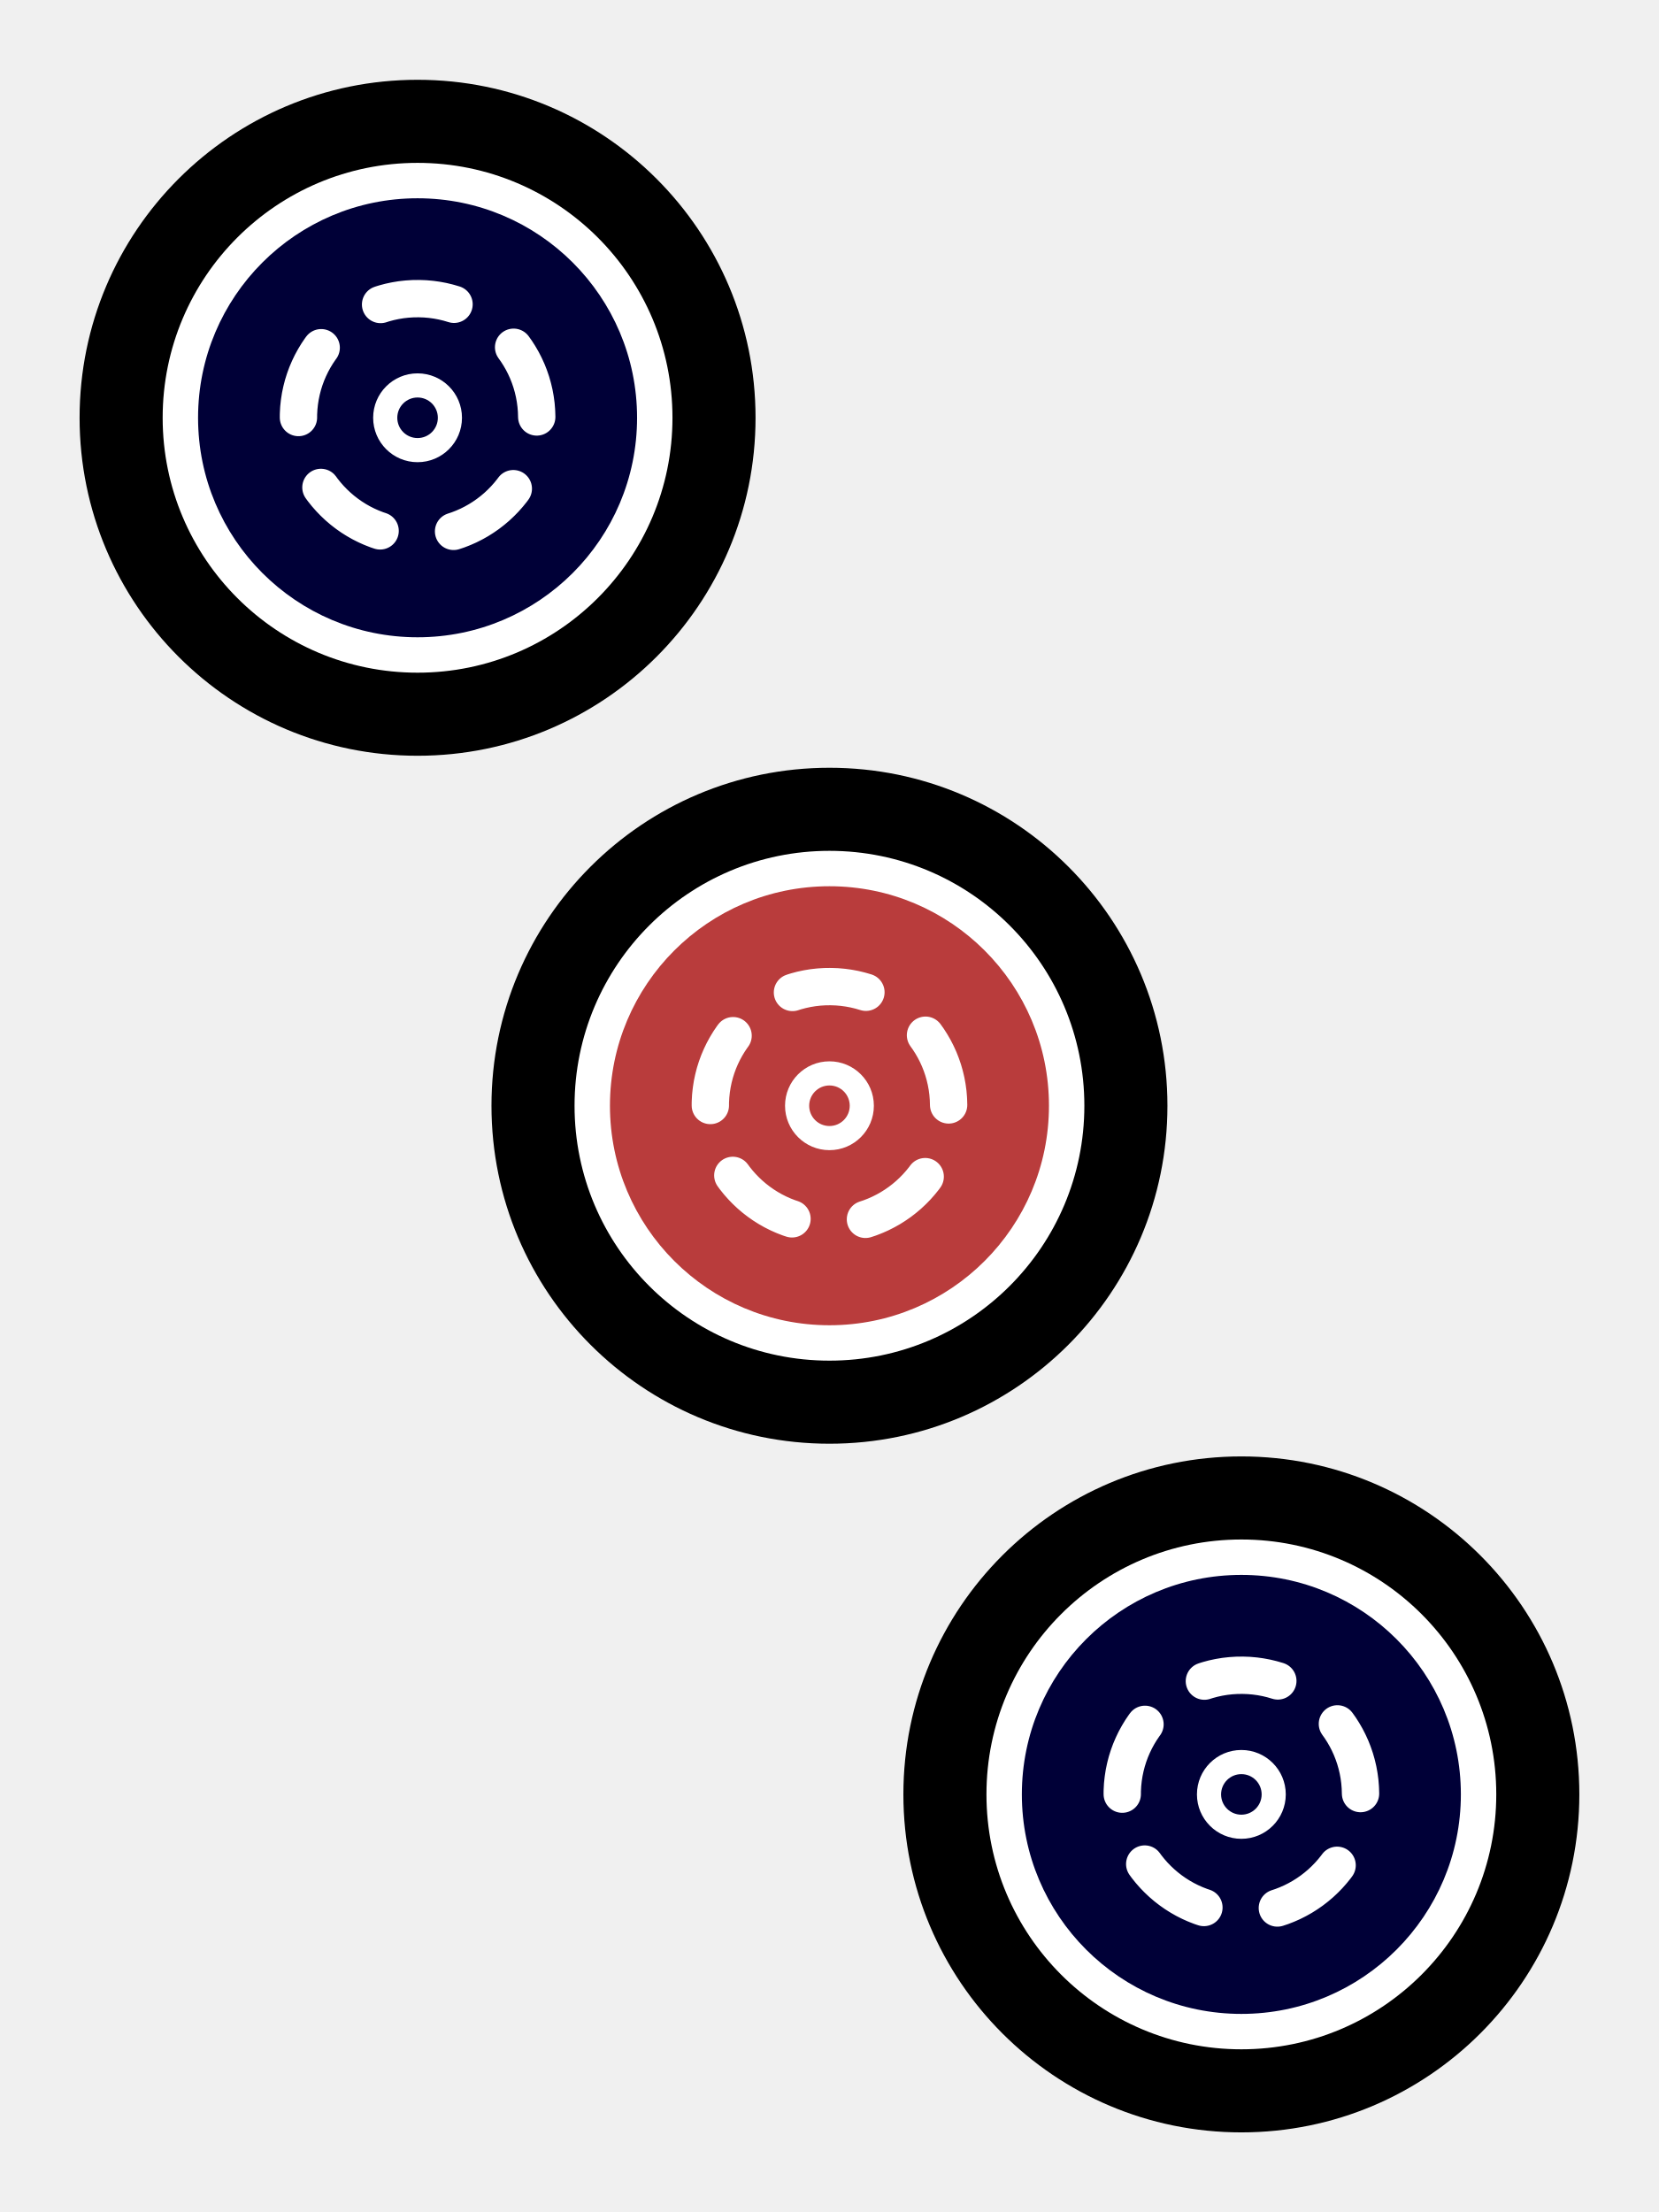
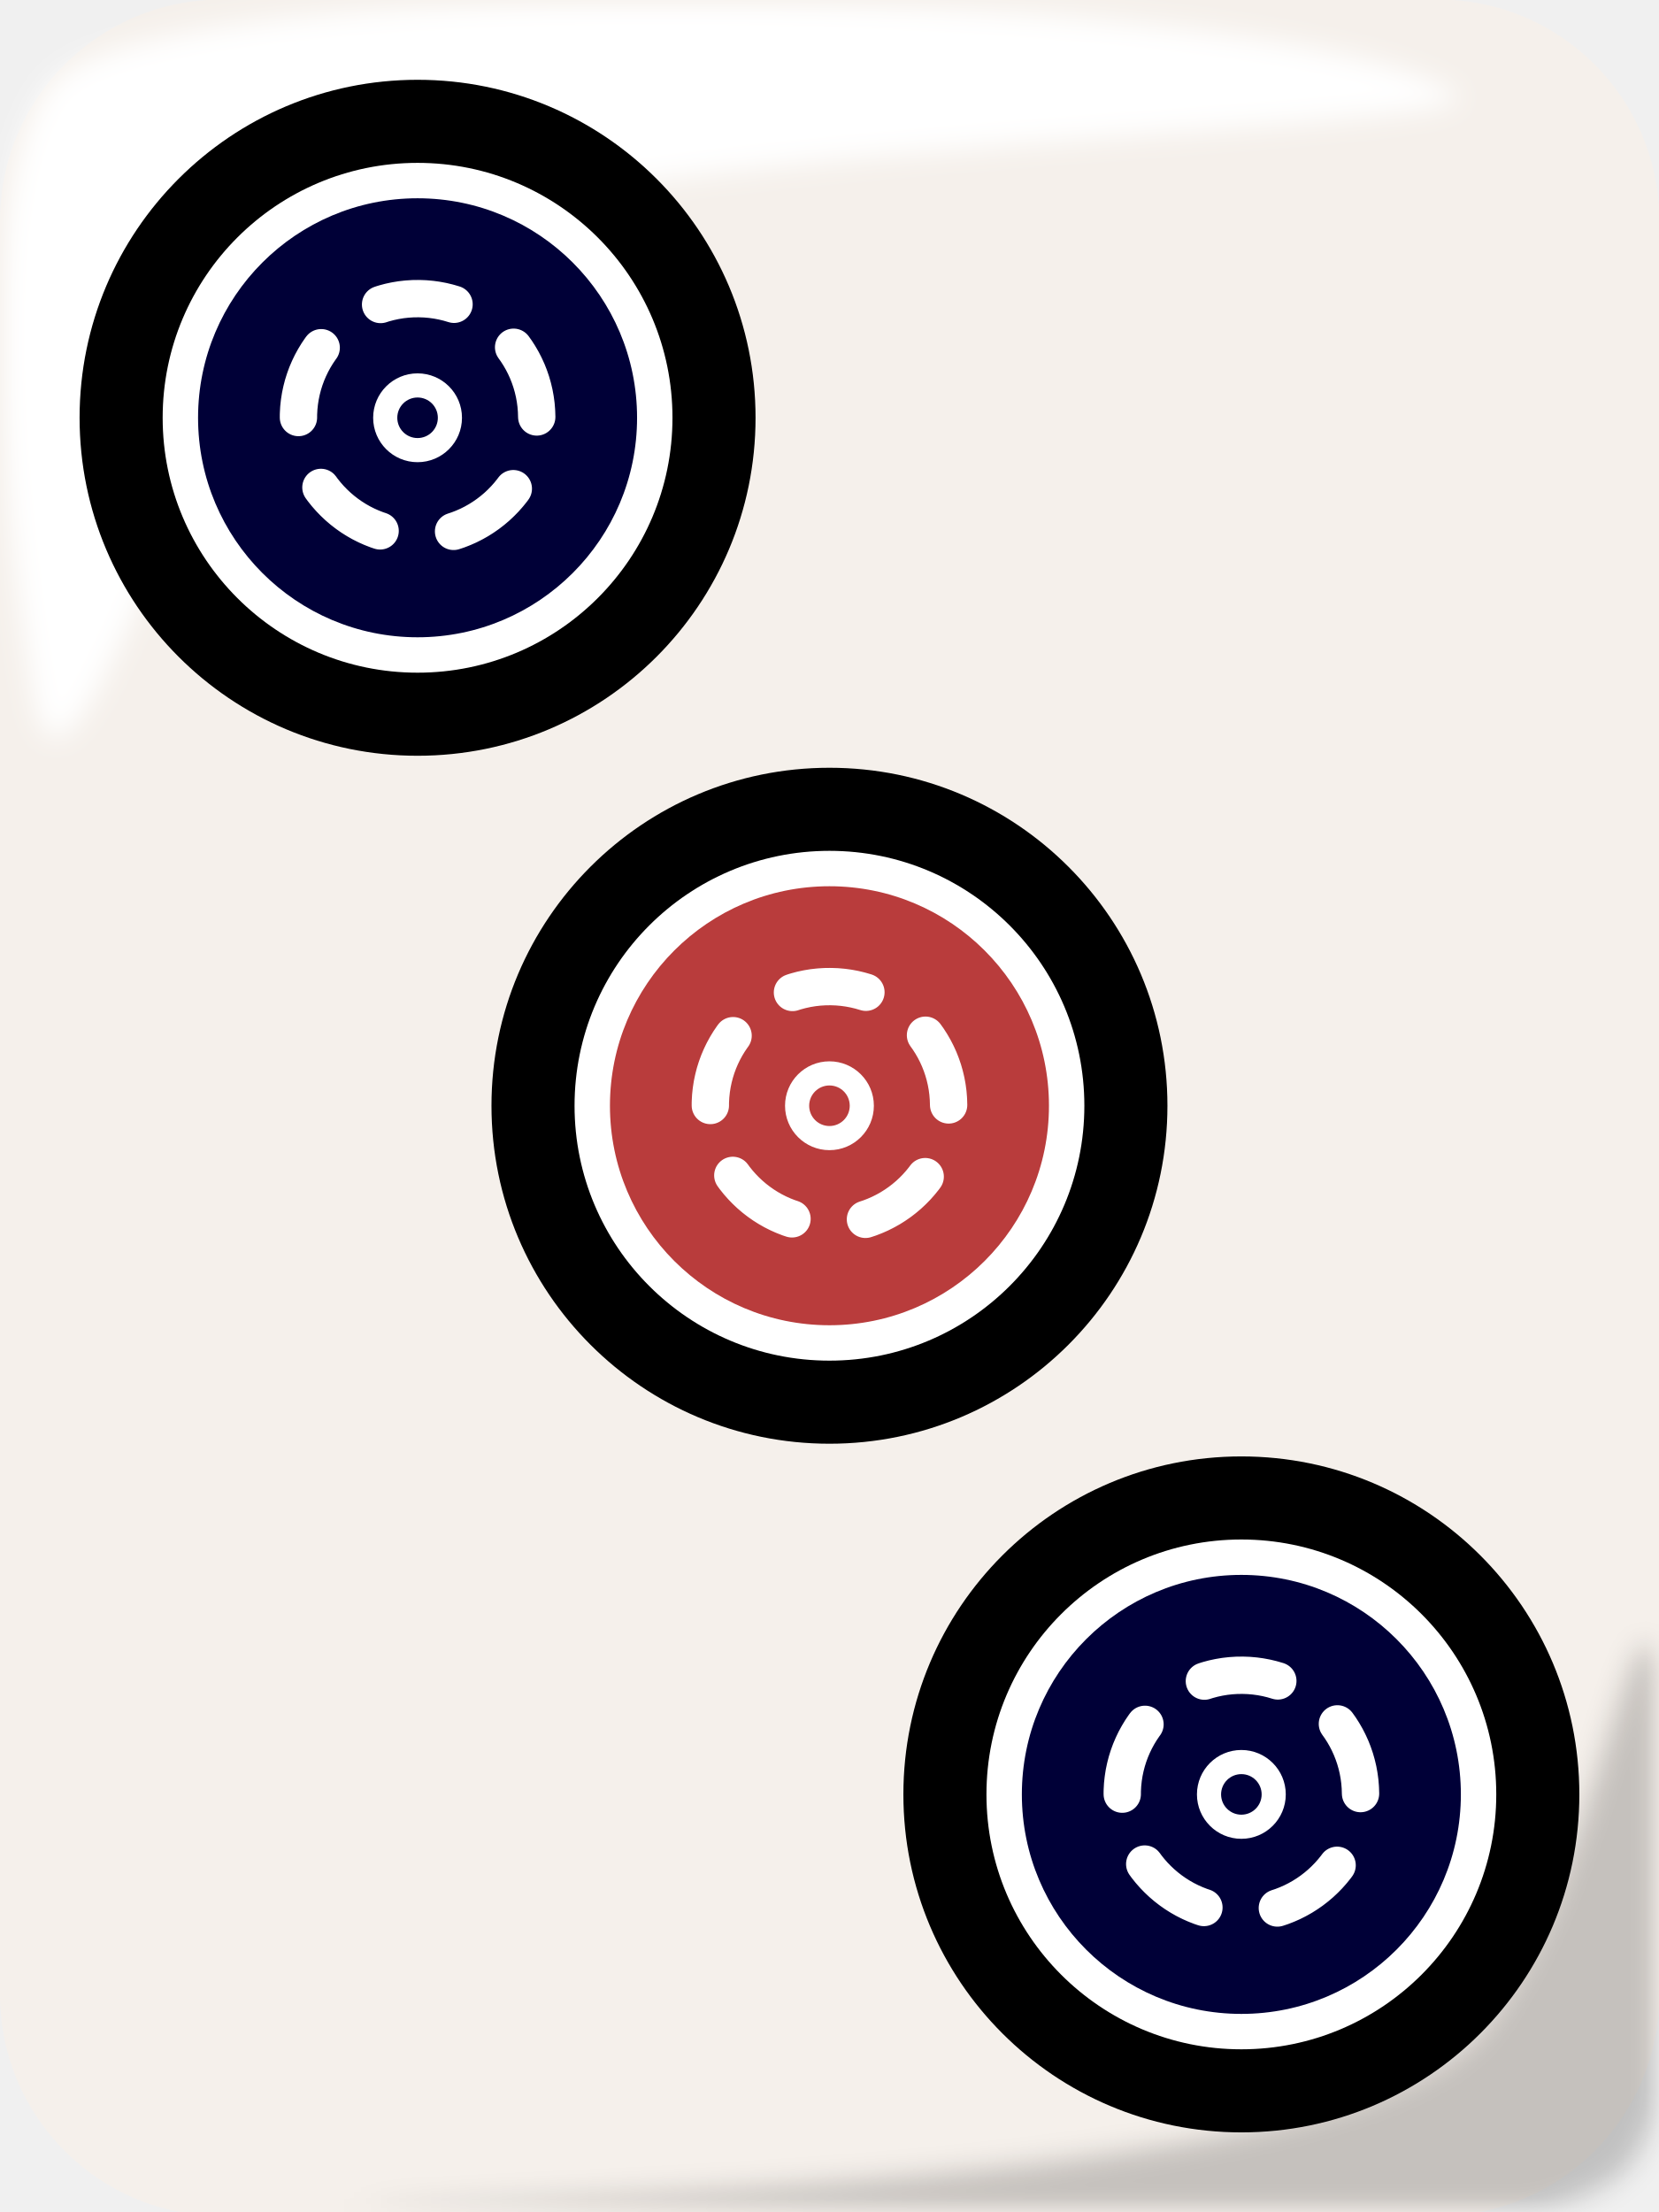
- <svg xmlns="http://www.w3.org/2000/svg" xmlns:ns1="http://www.openswatchbook.org/uri/2009/osb" width="300" height="400" viewBox="0 0 300 400" id="svg2" version="1.1">
+ <svg xmlns="http://www.w3.org/2000/svg" xmlns:ns1="http://www.openswatchbook.org/uri/2009/osb" width="300" height="400" viewBox="0 0 300 400">
+   <g id="layer1">
+     <path id="rect4164" fill="#f5f0eb" stroke="none" d="M 40 -0.079 L 260.059 -0.079 C 282.15 -0.079 300.059 17.83 300.059 39.921 L 300.059 360.699 C 300.059 382.791 282.15 400.699 260.059 400.699 L 40 400.699 C 17.909 400.699 0 382.791 0 360.699 L 0 39.921 C 0 17.83 17.909 -0.079 40 -0.079 Z" />
+     <filter id="filter1" x="0" y="0" width="300" height="400" filterUnits="userSpaceOnUse" primitiveUnits="userSpaceOnUse" color-interpolation-filters="sRGB">
+       <feGaussianBlur stdDeviation="2.51" />
+     </filter>
+     <path id="path4166" fill="#ffffff" fill-rule="evenodd" stroke="none" filter="url(#filter1)" d="M 5.75 123.96 C 1.059 94.745 -5.854 34.896 9.103 15.312 C 28.586 -7.759 234.691 -2.736 263.337 16.943 C 275.732 24.661 77.927 25.078 55.587 50.361 C 33.768 74.534 10.957 162.043 5.75 123.96 Z" />
+     <filter id="filter2" x="0" y="0" width="300" height="400" filterUnits="userSpaceOnUse" primitiveUnits="userSpaceOnUse" color-interpolation-filters="sRGB">
+       <feGaussianBlur stdDeviation="2.51" />
+     </filter>
+     <path id="path4221" fill="#000000" fill-opacity="0.196" fill-rule="evenodd" stroke="none" filter="url(#filter2)" d="M 300.202 300.507 C 303.529 309.821 310.451 368.961 294.884 391.134 C 274.607 417.254 75.448 407.592 63.329 401.066 C 52.255 395.749 241.933 401.007 268.18 366.199 C 289.774 336.198 294.681 284.021 300.202 300.507 Z" />
+   </g>
  <defs id="defs4">
    <linearGradient id="linearGradient10055" ns1:paint="solid">
      <stop style="stop-color:#000000;stop-opacity:1;" offset="0" id="stop10057" />
    </linearGradient>
    <marker orient="auto" refY="0" refX="0" id="Arrow1Lstart" style="overflow:visible">
      <path id="path4978" d="M 0,0 5,-5 -12.5,0 5,5 0,0 Z" style="fill:#000000;fill-opacity:1;fill-rule:evenodd;stroke:#ff5c00;stroke-width:1pt;stroke-opacity:1" transform="matrix(0.8,0,0,0.8,10,0)" />
    </marker>
    <clipPath clipPathUnits="userSpaceOnUse" id="clipPath4243">
      <circle style="opacity:1;fill:#000000;fill-opacity:0.297;fill-rule:nonzero;stroke:#000000;stroke-width:19.133;stroke-linecap:butt;stroke-linejoin:round;stroke-miterlimit:4;stroke-dasharray:none;stroke-dashoffset:0;stroke-opacity:1" id="circle4245" cx="-264.66" cy="-198.207" r="293.954" />
    </clipPath>
    <clipPath clipPathUnits="userSpaceOnUse" id="clipPath7847">
      <ellipse style="opacity:1;fill:#822600;fill-opacity:1;fill-rule:nonzero;stroke:none;stroke-width:12;stroke-linecap:round;stroke-linejoin:round;stroke-miterlimit:4;stroke-dasharray:none;stroke-dashoffset:0;stroke-opacity:1" id="ellipse7849" cx="394" cy="552.362" rx="349.495" ry="216" />
    </clipPath>
    <clipPath clipPathUnits="userSpaceOnUse" id="clipPath4243-1">
      <circle style="opacity:1;fill:#000000;fill-opacity:0.297;fill-rule:nonzero;stroke:#000000;stroke-width:19.133;stroke-linecap:butt;stroke-linejoin:round;stroke-miterlimit:4;stroke-dasharray:none;stroke-dashoffset:0;stroke-opacity:1" id="circle4245-4" cx="-264.66" cy="-198.207" r="293.954" />
    </clipPath>
    <clipPath clipPathUnits="userSpaceOnUse" id="clipPath7876">
      <circle style="opacity:1;fill:#000000;fill-opacity:0.297;fill-rule:nonzero;stroke:#000000;stroke-width:19.133;stroke-linecap:butt;stroke-linejoin:round;stroke-miterlimit:4;stroke-dasharray:none;stroke-dashoffset:0;stroke-opacity:1" id="circle7878" cx="-264.66" cy="-198.207" r="293.954" />
    </clipPath>
    <clipPath clipPathUnits="userSpaceOnUse" id="clipPath14693">
      <rect style="opacity:1;fill:#a53c3c;fill-opacity:1;fill-rule:nonzero;stroke:none;stroke-width:8;stroke-linecap:round;stroke-linejoin:round;stroke-miterlimit:4;stroke-dasharray:none;stroke-dashoffset:0;stroke-opacity:1" id="rect14695" width="131.784" height="168.821" x="-332.596" y="383.498" rx="1.255" ry="3.751" transform="matrix(0.9993908,-0.03489951,0.03489951,0.9993908,0,0)" />
    </clipPath>
    <clipPath clipPathUnits="userSpaceOnUse" id="clipPath14952">
      <ellipse style="opacity:1;fill:#a53c3c;fill-opacity:1;fill-rule:nonzero;stroke:none;stroke-width:7;stroke-linecap:round;stroke-linejoin:round;stroke-miterlimit:4;stroke-dasharray:none;stroke-dashoffset:0;stroke-opacity:1" id="ellipse14954" cx="-271.344" cy="647.256" rx="69.057" ry="116.911" transform="matrix(0.9993908,-0.03489951,0.03489951,0.9993908,0,0)" />
    </clipPath>
    <pattern y="0" x="0" height="6" width="6" patternUnits="userSpaceOnUse" id="EMFhbasepattern" />
  </defs>
  <g id="layer1" transform="translate(0,-652.3622)">
    <g id="g7705" transform="translate(4.6993944e-7,0.02106803)">
      <g id="g7649" transform="matrix(1.022735,0,0,1.022735,286.1682,231.3618)">
        <circle r="59.759" cy="485.489" cx="-205.976" id="circle7651" style="opacity:1;fill:#000000;fill-opacity:1;fill-rule:nonzero;stroke:none;stroke-width:8;stroke-linecap:round;stroke-linejoin:round;stroke-miterlimit:4;stroke-dasharray:none;stroke-dashoffset:0;stroke-opacity:1" />
        <circle r="45.07" cy="485.489" cx="-205.976" id="circle7653" style="opacity:1;fill:#ffffff;fill-opacity:1;fill-rule:nonzero;stroke:none;stroke-width:8;stroke-linecap:round;stroke-linejoin:round;stroke-miterlimit:4;stroke-dasharray:none;stroke-dashoffset:0;stroke-opacity:1" />
        <circle r="38.811" cy="485.489" cx="-205.976" id="circle7655" style="opacity:1;fill:#000037;fill-opacity:1;fill-rule:nonzero;stroke:none;stroke-width:8;stroke-linecap:round;stroke-linejoin:round;stroke-miterlimit:4;stroke-dasharray:none;stroke-dashoffset:0;stroke-opacity:1" />
        <path style="opacity:1;fill:none;fill-opacity:0.297;fill-rule:nonzero;stroke:#ffffff;stroke-width:6.6;stroke-linecap:round;stroke-linejoin:round;stroke-miterlimit:4;stroke-dasharray:13.201, 13.201;stroke-dashoffset:0;stroke-opacity:1" id="path7657" d="m -188.246,-484.058 a 21.069,21.069 0 0 1 -20.673,21.065 21.069,21.069 0 0 1 -21.45,-20.273 21.069,21.069 0 0 1 19.866,-21.827 21.069,21.069 0 0 1 22.197,19.452" transform="matrix(0.9999763,-0.00689127,-0.00689127,-0.9999763,0,0)" />
        <circle r="7.853" cy="485.489" cx="-205.976" id="circle7659" style="opacity:1;fill:#ffffff;fill-opacity:1;fill-rule:nonzero;stroke:none;stroke-width:8;stroke-linecap:round;stroke-linejoin:round;stroke-miterlimit:4;stroke-dasharray:none;stroke-dashoffset:0;stroke-opacity:1" />
        <circle r="3.586" cy="485.489" cx="-205.976" id="circle7661" style="opacity:1;fill:#000037;fill-opacity:1;fill-rule:nonzero;stroke:none;stroke-width:8;stroke-linecap:round;stroke-linejoin:round;stroke-miterlimit:4;stroke-dasharray:none;stroke-dashoffset:0;stroke-opacity:1" />
      </g>
      <g transform="matrix(1.022735,0,0,1.022735,360.6507,355.7678)" id="g7677">
        <circle style="opacity:1;fill:#000000;fill-opacity:1;fill-rule:nonzero;stroke:none;stroke-width:8;stroke-linecap:round;stroke-linejoin:round;stroke-miterlimit:4;stroke-dasharray:none;stroke-dashoffset:0;stroke-opacity:1" id="circle7679" cx="-205.976" cy="485.489" r="59.759" />
        <circle style="opacity:1;fill:#ffffff;fill-opacity:1;fill-rule:nonzero;stroke:none;stroke-width:8;stroke-linecap:round;stroke-linejoin:round;stroke-miterlimit:4;stroke-dasharray:none;stroke-dashoffset:0;stroke-opacity:1" id="circle7681" cx="-205.976" cy="485.489" r="45.07" />
        <circle style="opacity:1;fill:#b93c3c;fill-opacity:1;fill-rule:nonzero;stroke:none;stroke-width:8;stroke-linecap:round;stroke-linejoin:round;stroke-miterlimit:4;stroke-dasharray:none;stroke-dashoffset:0;stroke-opacity:1" id="circle7683" cx="-205.976" cy="485.489" r="38.811" />
        <path transform="matrix(0.9999763,-0.00689127,-0.00689127,-0.9999763,0,0)" d="m -188.246,-484.058 a 21.069,21.069 0 0 1 -20.673,21.065 21.069,21.069 0 0 1 -21.45,-20.273 21.069,21.069 0 0 1 19.866,-21.827 21.069,21.069 0 0 1 22.197,19.452" id="path7685" style="opacity:1;fill:none;fill-opacity:0.297;fill-rule:nonzero;stroke:#ffffff;stroke-width:6.6;stroke-linecap:round;stroke-linejoin:round;stroke-miterlimit:4;stroke-dasharray:13.201, 13.201;stroke-dashoffset:0;stroke-opacity:1" />
        <circle style="opacity:1;fill:#ffffff;fill-opacity:1;fill-rule:nonzero;stroke:none;stroke-width:8;stroke-linecap:round;stroke-linejoin:round;stroke-miterlimit:4;stroke-dasharray:none;stroke-dashoffset:0;stroke-opacity:1" id="circle7687" cx="-205.976" cy="485.489" r="7.853" />
        <circle style="opacity:1;fill:#b93c3c;fill-opacity:1;fill-rule:nonzero;stroke:none;stroke-width:8;stroke-linecap:round;stroke-linejoin:round;stroke-miterlimit:4;stroke-dasharray:none;stroke-dashoffset:0;stroke-opacity:1" id="circle7689" cx="-205.976" cy="485.489" r="3.586" />
      </g>
      <g transform="matrix(1.022735,0,0,1.022735,435.1369,480.2993)" id="g7691">
        <circle style="opacity:1;fill:#000000;fill-opacity:1;fill-rule:nonzero;stroke:none;stroke-width:8;stroke-linecap:round;stroke-linejoin:round;stroke-miterlimit:4;stroke-dasharray:none;stroke-dashoffset:0;stroke-opacity:1" id="circle7693" cx="-205.976" cy="485.489" r="59.759" />
        <circle style="opacity:1;fill:#ffffff;fill-opacity:1;fill-rule:nonzero;stroke:none;stroke-width:8;stroke-linecap:round;stroke-linejoin:round;stroke-miterlimit:4;stroke-dasharray:none;stroke-dashoffset:0;stroke-opacity:1" id="circle7695" cx="-205.976" cy="485.489" r="45.07" />
        <circle style="opacity:1;fill:#000037;fill-opacity:1;fill-rule:nonzero;stroke:none;stroke-width:8;stroke-linecap:round;stroke-linejoin:round;stroke-miterlimit:4;stroke-dasharray:none;stroke-dashoffset:0;stroke-opacity:1" id="circle7697" cx="-205.976" cy="485.489" r="38.811" />
        <path transform="matrix(0.9999763,-0.00689127,-0.00689127,-0.9999763,0,0)" d="m -188.246,-484.058 a 21.069,21.069 0 0 1 -20.673,21.065 21.069,21.069 0 0 1 -21.45,-20.273 21.069,21.069 0 0 1 19.866,-21.827 21.069,21.069 0 0 1 22.197,19.452" id="path7699" style="opacity:1;fill:none;fill-opacity:0.297;fill-rule:nonzero;stroke:#ffffff;stroke-width:6.6;stroke-linecap:round;stroke-linejoin:round;stroke-miterlimit:4;stroke-dasharray:13.201, 13.201;stroke-dashoffset:0;stroke-opacity:1" />
        <circle style="opacity:1;fill:#ffffff;fill-opacity:1;fill-rule:nonzero;stroke:none;stroke-width:8;stroke-linecap:round;stroke-linejoin:round;stroke-miterlimit:4;stroke-dasharray:none;stroke-dashoffset:0;stroke-opacity:1" id="circle7701" cx="-205.976" cy="485.489" r="7.853" />
        <circle style="opacity:1;fill:#000037;fill-opacity:1;fill-rule:nonzero;stroke:none;stroke-width:8;stroke-linecap:round;stroke-linejoin:round;stroke-miterlimit:4;stroke-dasharray:none;stroke-dashoffset:0;stroke-opacity:1" id="circle7703" cx="-205.976" cy="485.489" r="3.586" />
      </g>
    </g>
  </g>
</svg>
